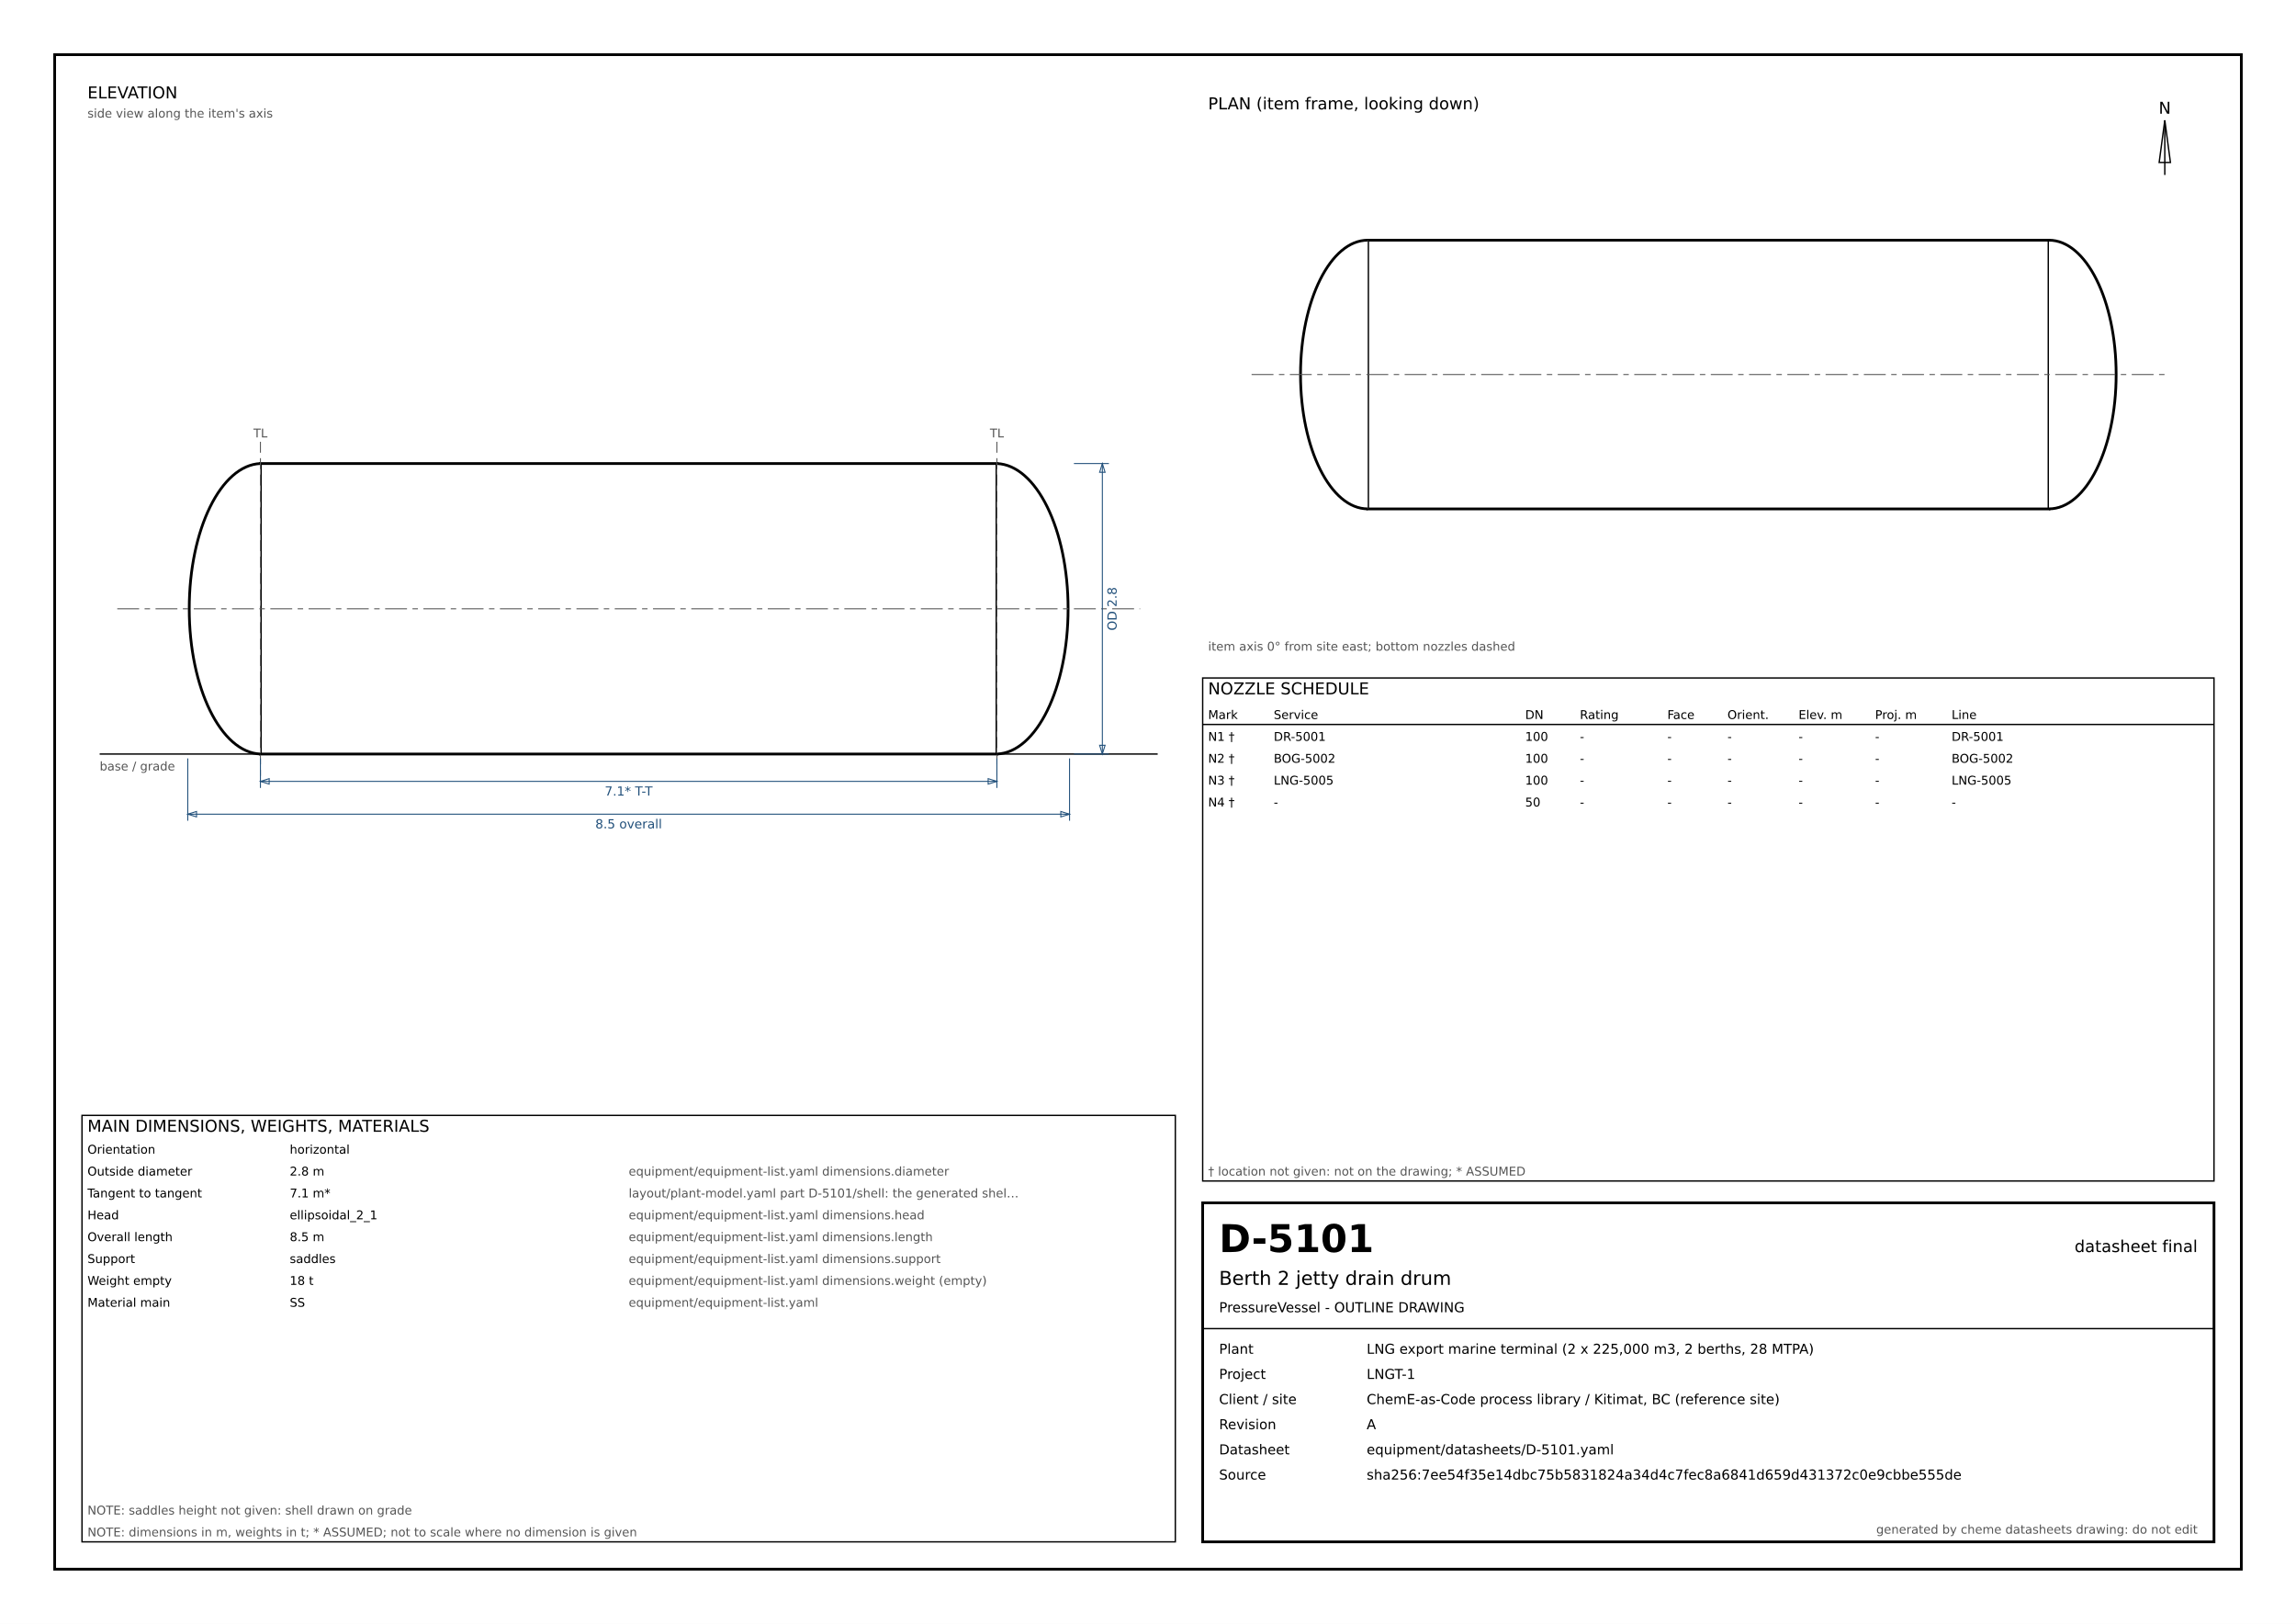
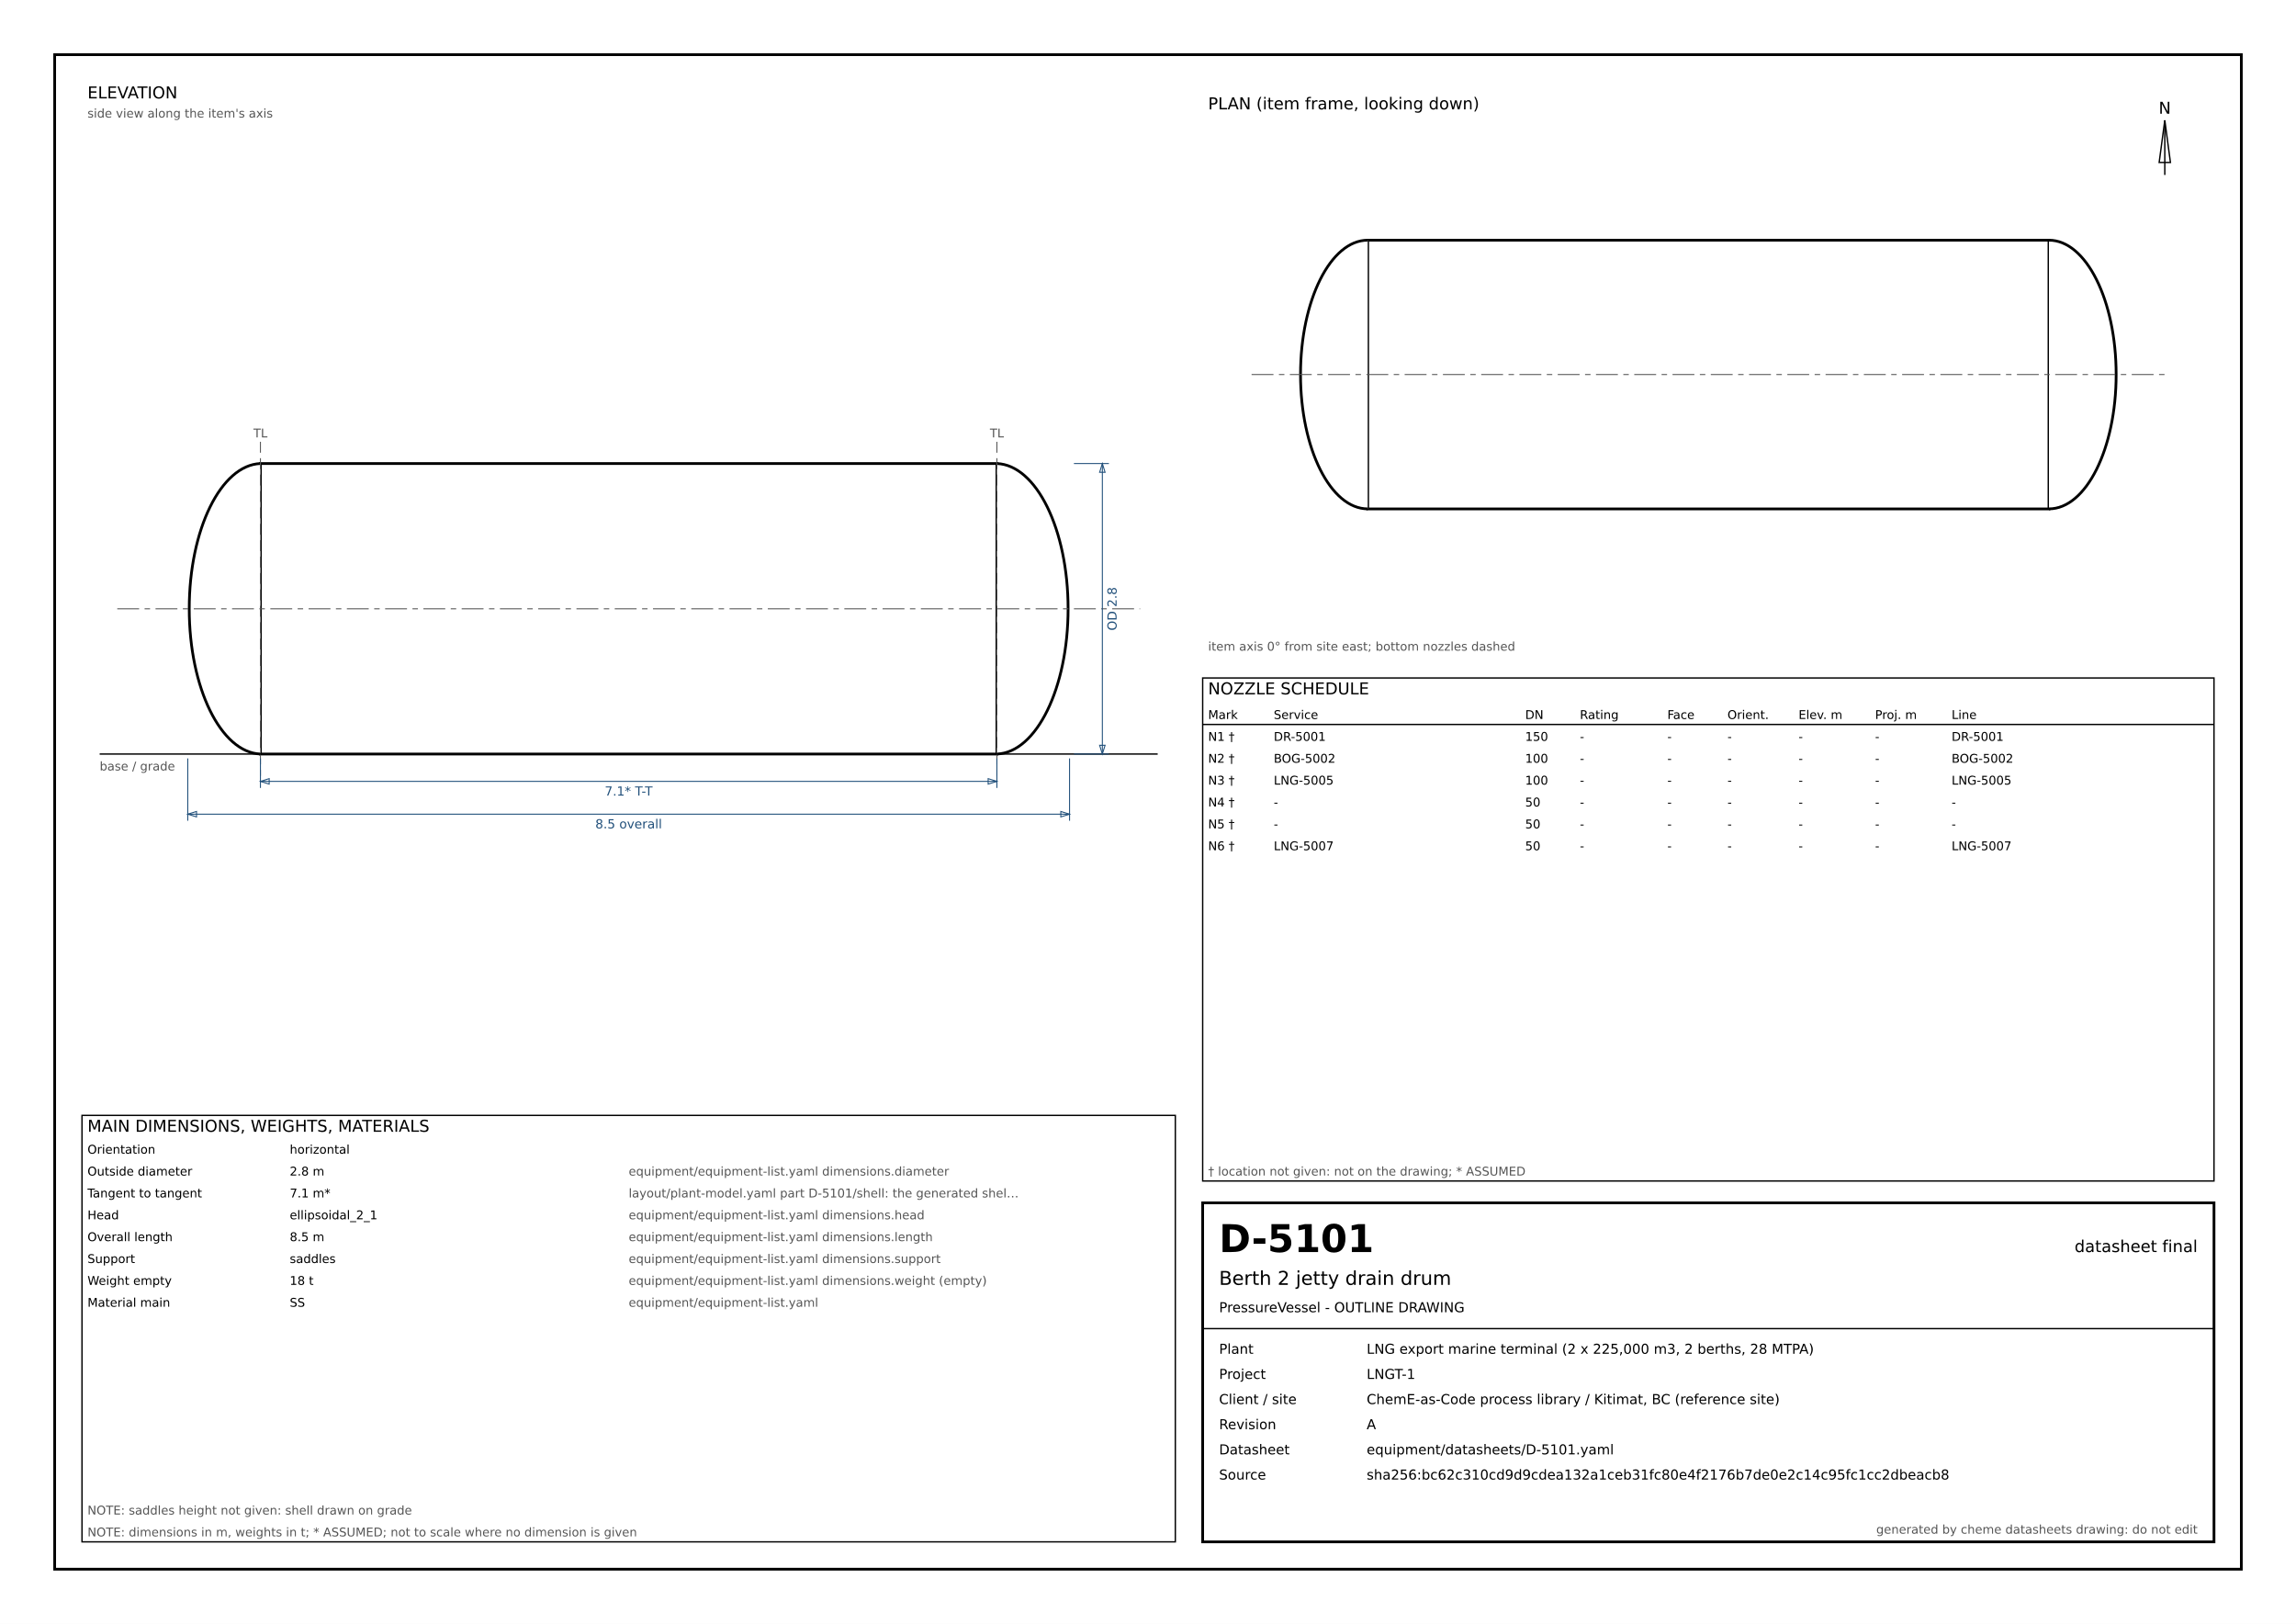
<svg xmlns="http://www.w3.org/2000/svg" width="420mm" height="297mm" viewBox="0 0 420 297">
  <style>
.frame{fill:none;stroke:#000;stroke-width:0.5}
.thin{fill:none;stroke:#000;stroke-width:0.25}
.outline{fill:#fff;stroke:#000;stroke-width:0.5}
.hidden{fill:none;stroke:#000;stroke-width:0.25;stroke-dasharray:1.5 1}
.centre{fill:none;stroke:#555;stroke-width:0.18;stroke-dasharray:4 1 1 1}
.tl{fill:none;stroke:#555;stroke-width:0.18;stroke-dasharray:2 1}
.dim{fill:none;stroke:#1f4e79;stroke-width:0.18}
.nozzle{fill:#fff;stroke:#b71c1c;stroke-width:0.35}
.section{fill:none;stroke:#2e7d32;stroke-width:0.25;stroke-dasharray:2 1}
text{font-family:'DejaVu Sans',Arial,Helvetica,sans-serif;fill:#000}
.t2{font-size:2.2px}.t25{font-size:2.5px}.t3{font-size:3px}.t35{font-size:3.5px}
.t5{font-size:5px;font-weight:bold}.t7{font-size:7px;font-weight:bold}
.dimt{font-size:2.3px;fill:#1f4e79}.nt{font-size:2.3px;fill:#b71c1c}
.note{font-size:2.2px;fill:#555}
.draft{font-size:40px;font-weight:bold;fill:#c62828;fill-opacity:0.12}
</style>
  <rect x="0" y="0" width="420" height="297" fill="#fff" />
  <rect x="10" y="10" width="400" height="277" class="frame" />
  <text x="16" y="18" class="t3" text-anchor="start">ELEVATION</text>
  <rect x="47.64" y="84.78" width="134.72" height="53.13" class="outline" />
  <path d="M47.64,84.78 A13.28,26.57 0 0 0 47.64,137.91" class="outline" />
  <path d="M182.36,84.78 A13.28,26.57 0 0 1 182.36,137.91" class="outline" />
  <line x1="47.64" y1="80.8" x2="47.64" y2="141.9" class="tl" />
  <text x="47.64" y="80" class="note" text-anchor="middle">TL</text>
  <line x1="182.36" y1="80.8" x2="182.36" y2="141.9" class="tl" />
  <text x="182.36" y="80" class="note" text-anchor="middle">TL</text>
  <line x1="21.45" y1="111.35" x2="208.55" y2="111.35" class="centre" />
  <line x1="18.23" y1="137.91" x2="211.77" y2="137.91" class="thin" />
  <text x="18.23" y="140.91" class="note" text-anchor="start">base / grade</text>
  <line x1="34.35" y1="138.71" x2="34.35" y2="150.11" class="dim" />
  <line x1="195.65" y1="138.71" x2="195.65" y2="150.11" class="dim" />
  <line x1="34.35" y1="148.91" x2="195.65" y2="148.91" class="dim" />
  <path d="M34.35,148.91 l1.6,0.5 l0,-1 z" class="dim" />
  <path d="M195.65,148.91 l-1.6,0.5 l0,-1 z" class="dim" />
  <text x="115" y="151.51" class="dimt" text-anchor="middle">8.5 overall</text>
  <line x1="47.64" y1="138.71" x2="47.64" y2="144.11" class="dim" />
  <line x1="182.36" y1="138.71" x2="182.36" y2="144.11" class="dim" />
  <line x1="47.64" y1="142.91" x2="182.36" y2="142.91" class="dim" />
  <path d="M47.64,142.91 l1.6,0.5 l0,-1 z" class="dim" />
  <path d="M182.36,142.91 l-1.6,0.5 l0,-1 z" class="dim" />
  <text x="115" y="145.51" class="dimt" text-anchor="middle">7.1* T-T</text>
  <line x1="196.45" y1="137.91" x2="202.85" y2="137.91" class="dim" />
  <line x1="196.45" y1="84.78" x2="202.85" y2="84.78" class="dim" />
  <line x1="201.65" y1="137.91" x2="201.65" y2="84.78" class="dim" />
  <path d="M201.65,137.91 l0.5,-1.6 l-1,0 z" class="dim" />
  <path d="M201.65,84.78 l0.5,1.6 l-1,0 z" class="dim" />
  <text x="204.25" y="111.35" class="dimt" text-anchor="middle" transform="rotate(-90 204.25 111.35)">OD 2.8</text>
  <rect x="250.19" y="43.93" width="124.62" height="49.15" class="outline" />
  <path d="M250.19,43.93 A12.29,24.57 0 0 0 250.19,93.07" class="outline" />
  <path d="M374.81,43.93 A12.29,24.57 0 0 1 374.81,93.07" class="outline" />
  <line x1="228.95" y1="68.5" x2="396.05" y2="68.5" class="centre" />
  <line x1="396" y1="32" x2="396" y2="22" class="thin" />
  <path d="M396,22 L394.97,29.71 L397.03,29.71 z" class="thin" />
  <text x="396" y="20.8" class="t3" text-anchor="middle">N</text>
  <text x="221" y="20" class="t3" text-anchor="start">PLAN (item frame, looking down)</text>
  <text x="221" y="119" class="note" text-anchor="start">item axis 0° from site east; bottom nozzles dashed</text>
  <text x="16" y="21.5" class="note" text-anchor="start">side view along the item's axis</text>
  <text x="221" y="127" class="t3" text-anchor="start">NOZZLE SCHEDULE</text>
  <text x="221" y="131.5" class="t2" text-anchor="start">Mark</text>
  <text x="233" y="131.5" class="t2" text-anchor="start">Service</text>
  <text x="279" y="131.5" class="t2" text-anchor="start">DN</text>
  <text x="289" y="131.5" class="t2" text-anchor="start">Rating</text>
  <text x="305" y="131.5" class="t2" text-anchor="start">Face</text>
  <text x="316" y="131.5" class="t2" text-anchor="start">Orient.</text>
  <text x="329" y="131.5" class="t2" text-anchor="start">Elev. m</text>
  <text x="343" y="131.5" class="t2" text-anchor="start">Proj. m</text>
  <text x="357" y="131.5" class="t2" text-anchor="start">Line</text>
  <line x1="220" y1="132.5" x2="405" y2="132.5" class="thin" />
  <text x="221" y="135.5" class="t2" text-anchor="start">N1 †</text>
  <text x="233" y="135.5" class="t2" text-anchor="start">DR-5001</text>
-   <text x="279" y="135.5" class="t2" text-anchor="start">100</text>
+   <text x="279" y="135.5" class="t2" text-anchor="start">150</text>
  <text x="289" y="135.5" class="t2" text-anchor="start">-</text>
  <text x="305" y="135.5" class="t2" text-anchor="start">-</text>
  <text x="316" y="135.5" class="t2" text-anchor="start">-</text>
  <text x="329" y="135.5" class="t2" text-anchor="start">-</text>
  <text x="343" y="135.5" class="t2" text-anchor="start">-</text>
  <text x="357" y="135.5" class="t2" text-anchor="start">DR-5001</text>
  <text x="221" y="139.5" class="t2" text-anchor="start">N2 †</text>
  <text x="233" y="139.5" class="t2" text-anchor="start">BOG-5002</text>
  <text x="279" y="139.5" class="t2" text-anchor="start">100</text>
  <text x="289" y="139.5" class="t2" text-anchor="start">-</text>
  <text x="305" y="139.5" class="t2" text-anchor="start">-</text>
  <text x="316" y="139.5" class="t2" text-anchor="start">-</text>
  <text x="329" y="139.5" class="t2" text-anchor="start">-</text>
  <text x="343" y="139.5" class="t2" text-anchor="start">-</text>
  <text x="357" y="139.5" class="t2" text-anchor="start">BOG-5002</text>
  <text x="221" y="143.5" class="t2" text-anchor="start">N3 †</text>
  <text x="233" y="143.5" class="t2" text-anchor="start">LNG-5005</text>
  <text x="279" y="143.5" class="t2" text-anchor="start">100</text>
  <text x="289" y="143.5" class="t2" text-anchor="start">-</text>
  <text x="305" y="143.5" class="t2" text-anchor="start">-</text>
  <text x="316" y="143.5" class="t2" text-anchor="start">-</text>
  <text x="329" y="143.5" class="t2" text-anchor="start">-</text>
  <text x="343" y="143.5" class="t2" text-anchor="start">-</text>
  <text x="357" y="143.5" class="t2" text-anchor="start">LNG-5005</text>
  <text x="221" y="147.5" class="t2" text-anchor="start">N4 †</text>
  <text x="233" y="147.5" class="t2" text-anchor="start">-</text>
  <text x="279" y="147.5" class="t2" text-anchor="start">50</text>
  <text x="289" y="147.5" class="t2" text-anchor="start">-</text>
  <text x="305" y="147.5" class="t2" text-anchor="start">-</text>
  <text x="316" y="147.5" class="t2" text-anchor="start">-</text>
  <text x="329" y="147.5" class="t2" text-anchor="start">-</text>
  <text x="343" y="147.5" class="t2" text-anchor="start">-</text>
  <text x="357" y="147.5" class="t2" text-anchor="start">-</text>
+   <text x="221" y="151.5" class="t2" text-anchor="start">N5 †</text>
+   <text x="233" y="151.5" class="t2" text-anchor="start">-</text>
+   <text x="279" y="151.5" class="t2" text-anchor="start">50</text>
+   <text x="289" y="151.5" class="t2" text-anchor="start">-</text>
+   <text x="305" y="151.5" class="t2" text-anchor="start">-</text>
+   <text x="316" y="151.5" class="t2" text-anchor="start">-</text>
+   <text x="329" y="151.5" class="t2" text-anchor="start">-</text>
+   <text x="343" y="151.5" class="t2" text-anchor="start">-</text>
+   <text x="357" y="151.5" class="t2" text-anchor="start">-</text>
+   <text x="221" y="155.5" class="t2" text-anchor="start">N6 †</text>
+   <text x="233" y="155.5" class="t2" text-anchor="start">LNG-5007</text>
+   <text x="279" y="155.5" class="t2" text-anchor="start">50</text>
+   <text x="289" y="155.5" class="t2" text-anchor="start">-</text>
+   <text x="305" y="155.5" class="t2" text-anchor="start">-</text>
+   <text x="316" y="155.5" class="t2" text-anchor="start">-</text>
+   <text x="329" y="155.5" class="t2" text-anchor="start">-</text>
+   <text x="343" y="155.5" class="t2" text-anchor="start">-</text>
+   <text x="357" y="155.5" class="t2" text-anchor="start">LNG-5007</text>
  <text x="221" y="215" class="note" text-anchor="start">† location not given: not on the drawing; * ASSUMED</text>
  <rect x="220" y="124" width="185" height="92" class="thin" />
  <text x="16" y="207" class="t3" text-anchor="start">MAIN DIMENSIONS, WEIGHTS, MATERIALS</text>
  <text x="16" y="211" class="t2" text-anchor="start">Orientation</text>
  <text x="53" y="211" class="t2" text-anchor="start">horizontal</text>
  <text x="115" y="211" class="note" text-anchor="start" />
  <text x="16" y="215" class="t2" text-anchor="start">Outside diameter</text>
  <text x="53" y="215" class="t2" text-anchor="start">2.8 m</text>
  <text x="115" y="215" class="note" text-anchor="start">equipment/equipment-list.yaml dimensions.diameter</text>
  <text x="16" y="219" class="t2" text-anchor="start">Tangent to tangent</text>
  <text x="53" y="219" class="t2" text-anchor="start">7.1 m*</text>
  <text x="115" y="219" class="note" text-anchor="start">layout/plant-model.yaml part D-5101/shell: the generated shel…</text>
  <text x="16" y="223" class="t2" text-anchor="start">Head</text>
  <text x="53" y="223" class="t2" text-anchor="start">ellipsoidal_2_1</text>
  <text x="115" y="223" class="note" text-anchor="start">equipment/equipment-list.yaml dimensions.head</text>
  <text x="16" y="227" class="t2" text-anchor="start">Overall length</text>
  <text x="53" y="227" class="t2" text-anchor="start">8.5 m</text>
  <text x="115" y="227" class="note" text-anchor="start">equipment/equipment-list.yaml dimensions.length</text>
  <text x="16" y="231" class="t2" text-anchor="start">Support</text>
  <text x="53" y="231" class="t2" text-anchor="start">saddles</text>
  <text x="115" y="231" class="note" text-anchor="start">equipment/equipment-list.yaml dimensions.support</text>
  <text x="16" y="235" class="t2" text-anchor="start">Weight empty</text>
  <text x="53" y="235" class="t2" text-anchor="start">18 t</text>
  <text x="115" y="235" class="note" text-anchor="start">equipment/equipment-list.yaml dimensions.weight (empty)</text>
  <text x="16" y="239" class="t2" text-anchor="start">Material main</text>
  <text x="53" y="239" class="t2" text-anchor="start">SS</text>
  <text x="115" y="239" class="note" text-anchor="start">equipment/equipment-list.yaml</text>
  <text x="16" y="277" class="note" text-anchor="start">NOTE: saddles height not given: shell drawn on grade</text>
  <text x="16" y="281" class="note" text-anchor="start">NOTE: dimensions in m, weights in t; * ASSUMED; not to scale where no dimension is given</text>
  <rect x="15" y="204" width="200" height="78" class="thin" />
  <rect x="220" y="220" width="185" height="62" class="frame" />
  <text x="223" y="229" class="t7" text-anchor="start">D-5101</text>
  <text x="223" y="235" class="t35" text-anchor="start">Berth 2 jetty drain drum</text>
  <text x="223" y="240" class="t25" text-anchor="start">PressureVessel - OUTLINE DRAWING</text>
  <line x1="220" y1="243" x2="405" y2="243" class="thin" />
  <text x="223" y="247.6" class="t25" text-anchor="start">Plant</text>
  <text x="250" y="247.6" class="t25" text-anchor="start">LNG export marine terminal (2 x 225,000 m3, 2 berths, 28 MTPA)</text>
  <text x="223" y="252.2" class="t25" text-anchor="start">Project</text>
  <text x="250" y="252.2" class="t25" text-anchor="start">LNGT-1</text>
  <text x="223" y="256.8" class="t25" text-anchor="start">Client / site</text>
  <text x="250" y="256.8" class="t25" text-anchor="start">ChemE-as-Code process library / Kitimat, BC (reference site)</text>
  <text x="223" y="261.4" class="t25" text-anchor="start">Revision</text>
  <text x="250" y="261.4" class="t25" text-anchor="start">A</text>
  <text x="223" y="266" class="t25" text-anchor="start">Datasheet</text>
  <text x="250" y="266" class="t25" text-anchor="start">equipment/datasheets/D-5101.yaml</text>
  <text x="223" y="270.6" class="t25" text-anchor="start">Source</text>
-   <text x="250" y="270.6" class="t25" text-anchor="start">sha256:7ee54f35e14dbc75b5831824a34d4c7fec8a6841d659d431372c0e9cbbe555de</text>
+   <text x="250" y="270.6" class="t25" text-anchor="start">sha256:bc62c310cd9d9cdea132a1ceb31fc80e4f2176b7de0e2c14c95fc1cc2dbeacb8</text>
  <text x="402" y="229" class="t3" text-anchor="end">datasheet final</text>
  <text x="402" y="280.5" class="note" text-anchor="end">generated by cheme datasheets drawing: do not edit</text>
</svg>
